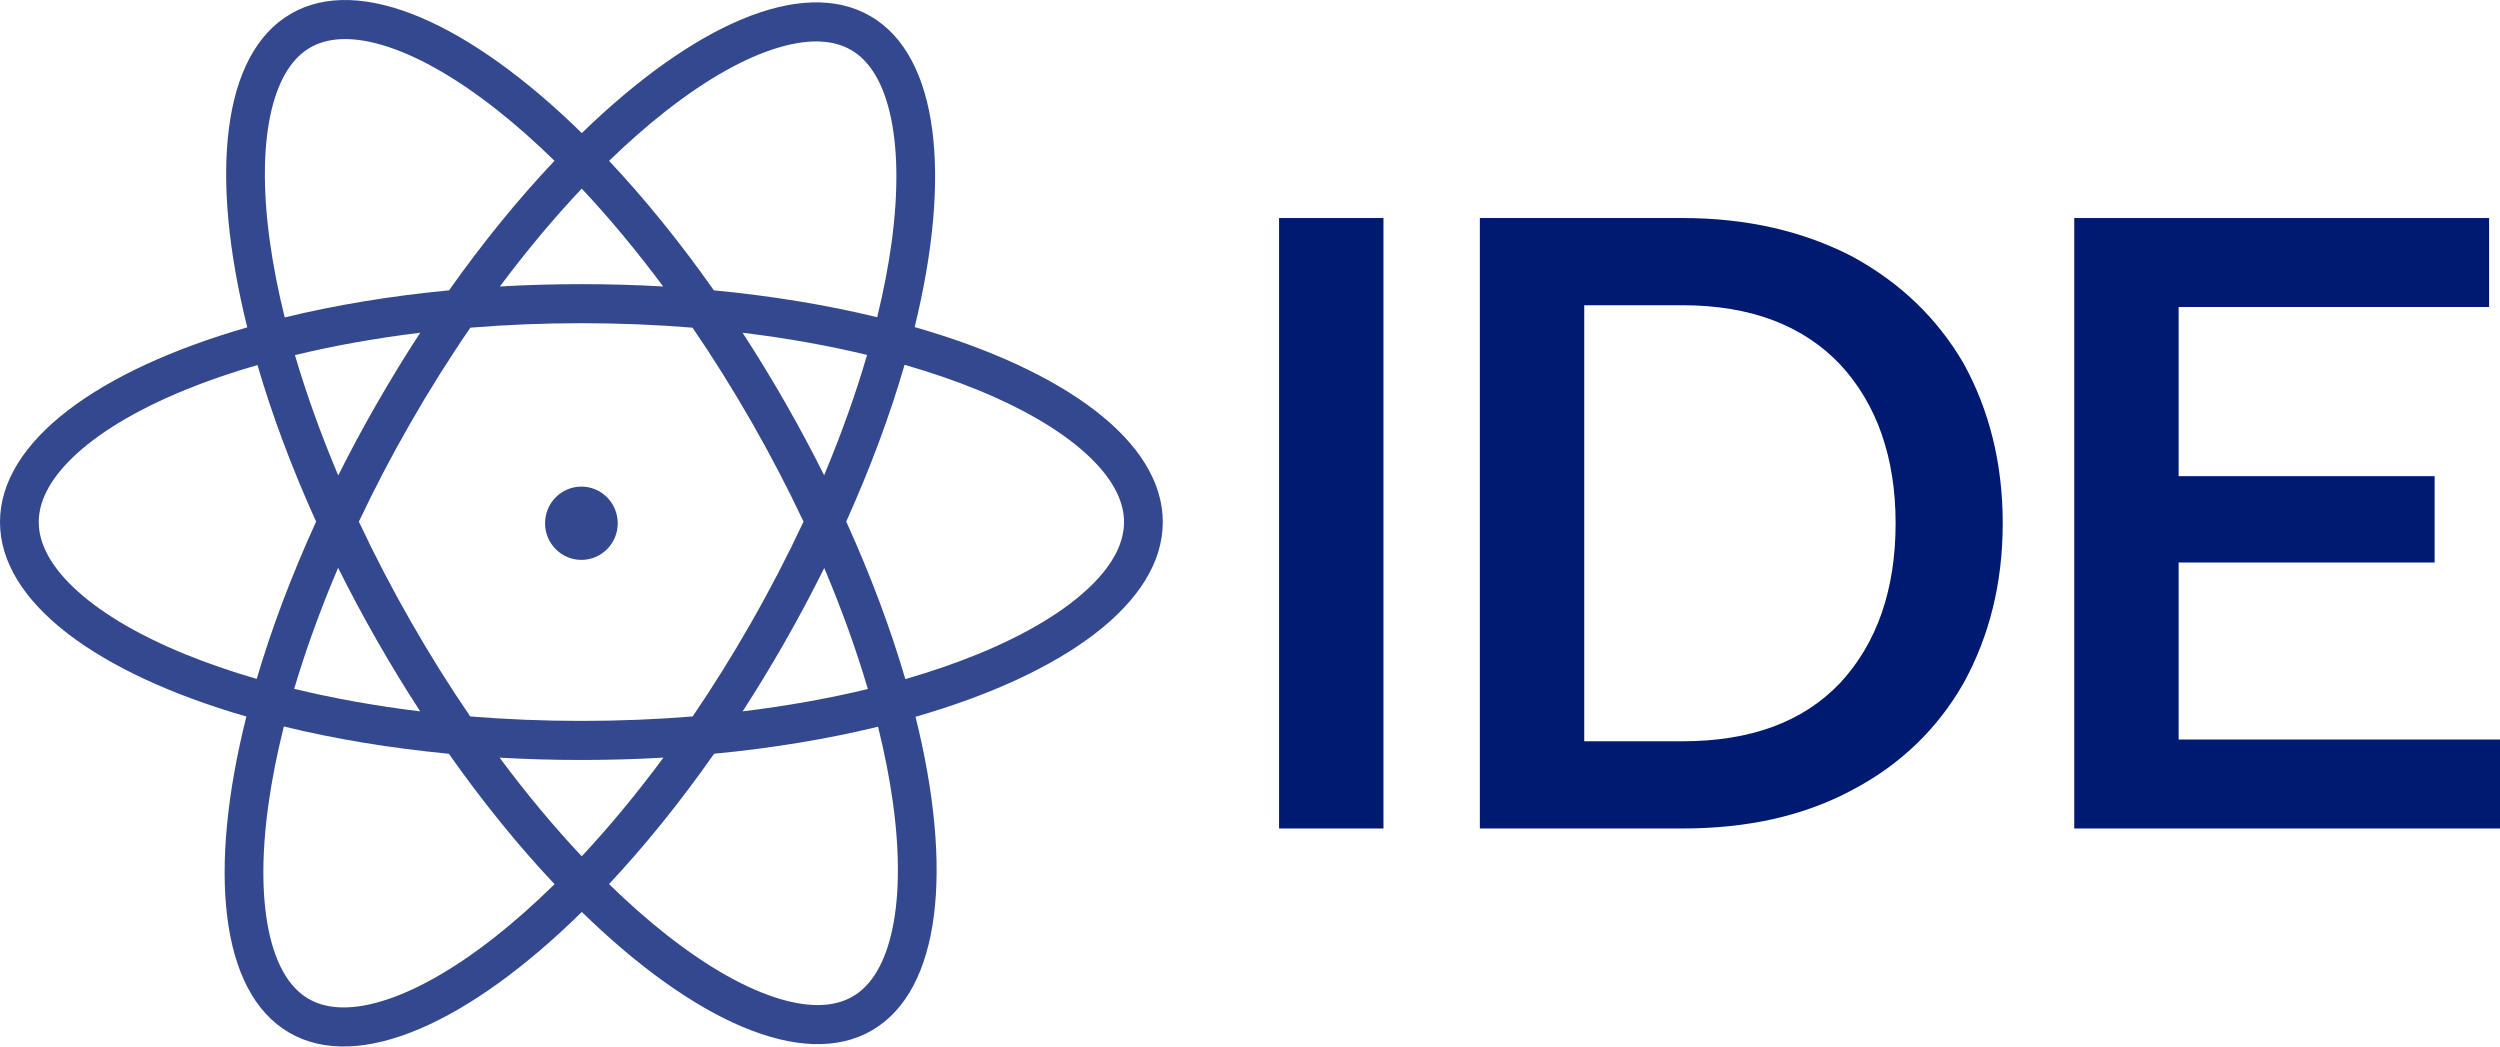
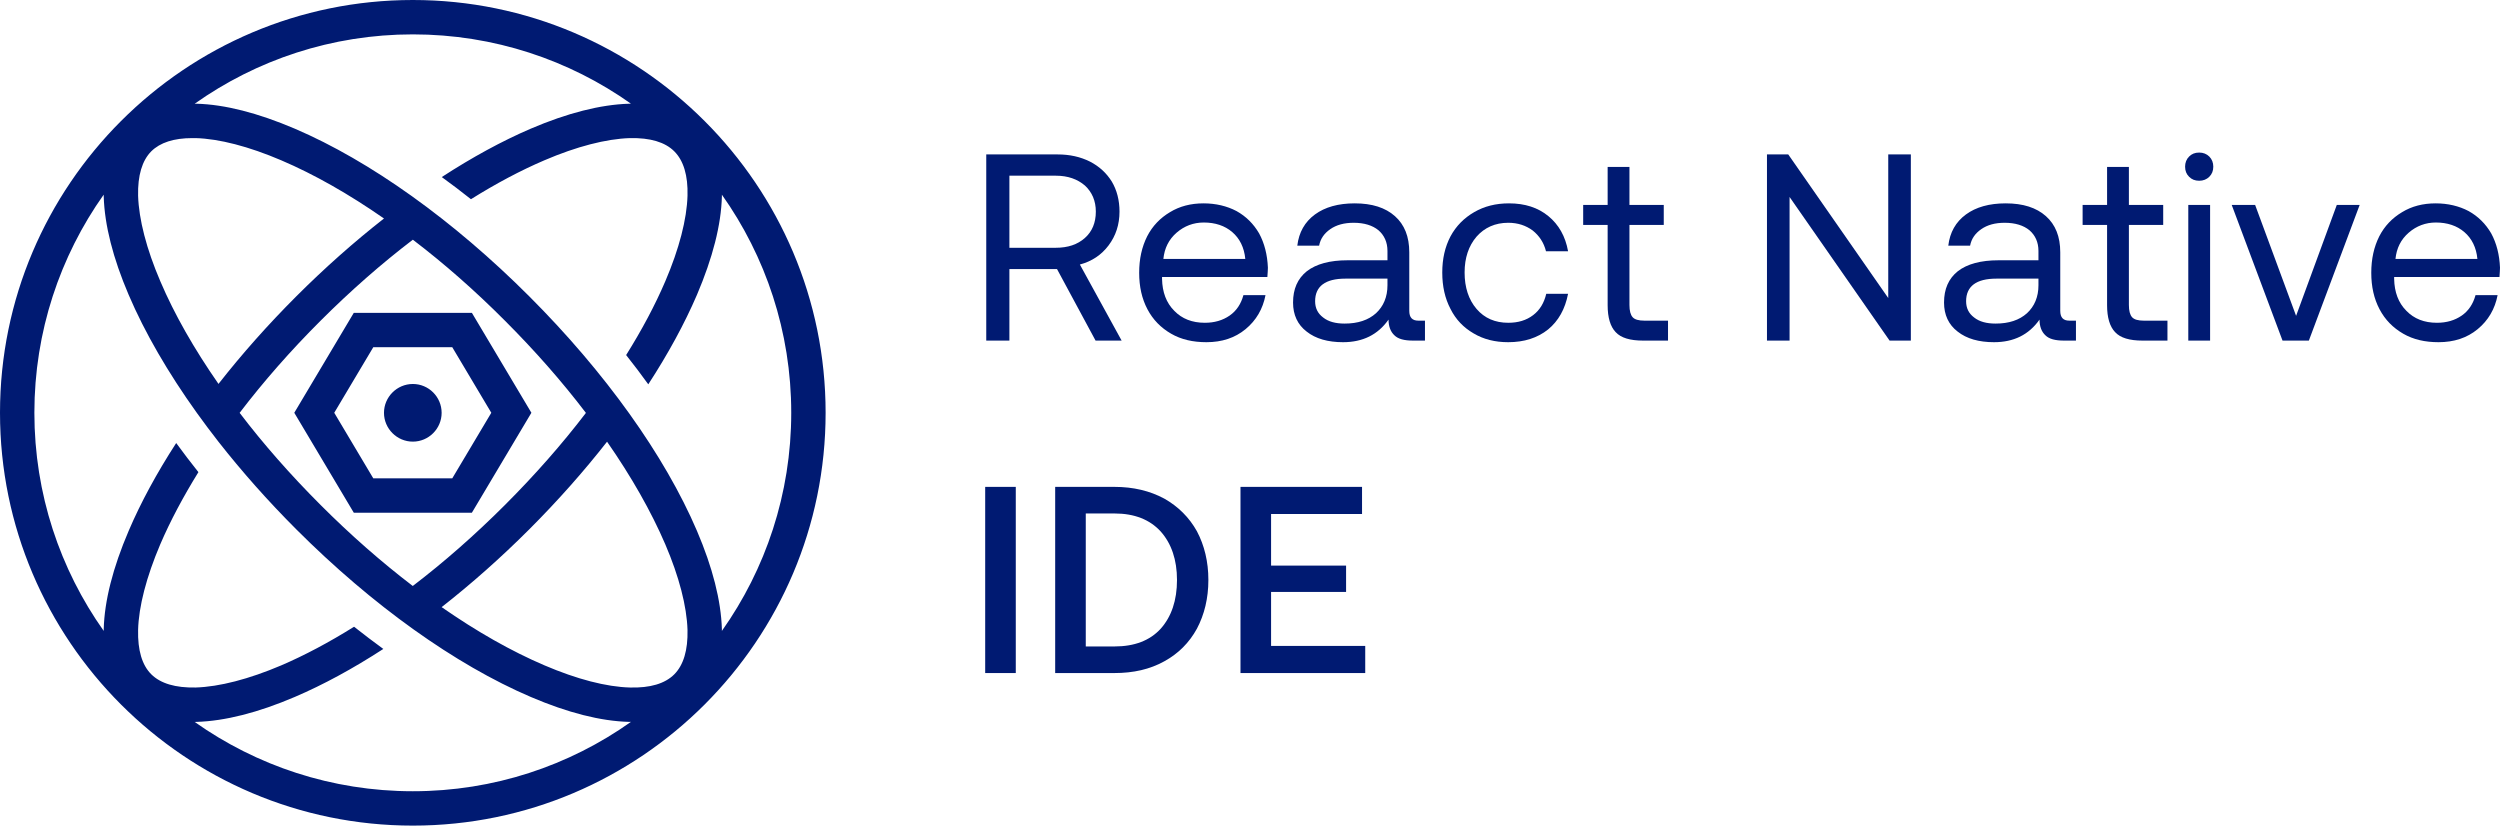
- <svg xmlns="http://www.w3.org/2000/svg" width="86" height="36" viewBox="0 0 86 36" fill="none">
-   <path fill-rule="evenodd" clip-rule="evenodd" d="M8.506 11.261C7.204 6.023 7.624 1.861 10 0.477C12.379 -0.91 16.167 0.811 20.015 4.578C23.835 0.867 27.586 -0.819 29.948 0.558C32.31 1.935 32.739 6.057 31.464 11.252C36.626 12.732 40 15.184 40 17.959C40 20.728 36.638 23.177 31.494 24.657C32.796 29.895 32.376 34.057 30 35.442C27.627 36.825 23.853 35.117 20.015 31.371C16.149 35.174 12.338 36.916 9.948 35.523C7.558 34.131 7.147 29.928 8.476 24.649C3.349 23.167 0 20.723 0 17.959C0 15.19 3.361 12.742 8.506 11.261ZM9.794 10.919C9.568 10.006 9.397 9.131 9.283 8.305C9.027 6.454 9.066 4.916 9.346 3.763C9.625 2.614 10.11 1.964 10.665 1.64C11.221 1.317 12.021 1.218 13.146 1.548C14.276 1.88 15.614 2.615 17.075 3.764C17.731 4.28 18.401 4.871 19.075 5.531C17.847 6.828 16.623 8.325 15.447 9.988C13.428 10.18 11.527 10.498 9.794 10.919ZM20.95 30.413C21.616 31.062 22.277 31.645 22.925 32.155C24.385 33.304 25.723 34.039 26.853 34.37C27.979 34.701 28.778 34.602 29.334 34.278C29.89 33.955 30.374 33.305 30.653 32.156C30.934 31.002 30.972 29.465 30.717 27.614C30.603 26.788 30.432 25.912 30.205 24.999C28.476 25.419 26.579 25.736 24.565 25.929C23.394 27.599 22.175 29.105 20.95 30.413ZM31.143 23.361C32.039 23.103 32.875 22.814 33.641 22.501C35.356 21.799 36.656 20.997 37.506 20.175C38.352 19.357 38.667 18.608 38.667 17.959C38.667 17.31 38.352 16.561 37.506 15.743C36.656 14.921 35.356 14.119 33.641 13.417C32.868 13.1 32.023 12.81 31.117 12.549C30.619 14.269 29.947 16.085 29.11 17.942C29.957 19.808 30.637 21.632 31.143 23.361ZM28.354 19.539C28.962 20.974 29.462 22.371 29.854 23.702C28.52 24.025 27.076 24.285 25.546 24.471C26.033 23.719 26.509 22.939 26.97 22.133C27.465 21.267 27.927 20.4 28.354 19.539ZM28.35 16.348C28.949 14.921 29.443 13.532 29.827 12.209C28.501 11.889 27.065 11.631 25.545 11.447C26.05 12.224 26.544 13.032 27.022 13.867C27.495 14.696 27.938 15.524 28.35 16.348ZM23.823 11.272C24.526 12.3 25.211 13.392 25.868 14.54C26.521 15.682 27.113 16.821 27.641 17.945C27.099 19.104 26.491 20.28 25.816 21.46C25.177 22.578 24.51 23.642 23.827 24.646C22.593 24.746 21.314 24.799 20 24.799C18.688 24.799 17.409 24.746 16.176 24.646C15.473 23.618 14.788 22.527 14.132 21.379C13.473 20.227 12.877 19.078 12.345 17.945C12.863 16.848 13.442 15.736 14.08 14.621C14.754 13.443 15.458 12.323 16.181 11.272C17.412 11.171 18.689 11.118 20 11.118C21.312 11.118 22.59 11.171 23.823 11.272ZM24.558 9.988C26.563 10.18 28.453 10.494 30.175 10.912C30.391 10.03 30.554 9.185 30.665 8.386C30.92 6.535 30.882 4.998 30.601 3.844C30.322 2.695 29.838 2.046 29.282 1.722C28.726 1.398 27.927 1.299 26.801 1.63C25.671 1.961 24.333 2.696 22.873 3.845C22.243 4.341 21.6 4.906 20.952 5.534C22.174 6.833 23.39 8.329 24.558 9.988ZM20.012 6.488C20.951 7.489 21.892 8.617 22.813 9.855C21.894 9.802 20.955 9.775 20 9.775C19.048 9.775 18.112 9.802 17.196 9.855C18.122 8.615 19.068 7.487 20.012 6.488ZM10.874 17.943C10.025 19.804 9.341 21.626 8.831 23.354C7.944 23.097 7.117 22.811 6.359 22.501C4.644 21.799 3.344 20.997 2.494 20.175C1.649 19.357 1.333 18.608 1.333 17.959C1.333 17.31 1.649 16.561 2.494 15.743C3.344 14.921 4.644 14.119 6.359 13.417C7.125 13.104 7.96 12.815 8.857 12.557C9.359 14.276 10.034 16.089 10.874 17.943ZM11.635 16.355C11.032 14.928 10.535 13.539 10.146 12.216C11.48 11.893 12.925 11.632 14.456 11.446C13.932 12.249 13.42 13.084 12.926 13.949C12.466 14.752 12.036 15.555 11.635 16.355ZM11.631 19.533C12.048 20.369 12.497 21.21 12.978 22.051C13.456 22.886 13.949 23.694 14.454 24.471C12.914 24.284 11.461 24.021 10.12 23.696C10.515 22.364 11.02 20.967 11.631 19.533ZM15.44 25.929C13.412 25.736 11.503 25.416 9.764 24.991C9.527 25.937 9.349 26.842 9.231 27.695C8.975 29.546 9.014 31.084 9.294 32.237C9.573 33.386 10.058 34.036 10.614 34.36C11.169 34.683 11.969 34.782 13.094 34.452C14.224 34.12 15.562 33.385 17.023 32.236C17.696 31.706 18.384 31.097 19.077 30.416C17.846 29.11 16.619 27.603 15.44 25.929ZM17.186 26.063C18.114 27.312 19.064 28.449 20.012 29.457C20.955 28.447 21.899 27.31 22.822 26.062C21.9 26.116 20.958 26.143 20 26.143C19.045 26.143 18.105 26.116 17.186 26.063Z" fill="#33488E" />
-   <path d="M21.25 18C21.25 18.696 20.69 19.26 20 19.26C19.31 19.26 18.75 18.696 18.75 18C18.75 17.304 19.31 16.739 20 16.739C20.69 16.739 21.25 17.304 21.25 18Z" fill="#33488E" />
-   <path d="M44 7.5H47.591V28.5H44V7.5Z" fill="#001A72" />
-   <path d="M50.907 7.5H57.871C60.088 7.5 62.024 7.95 63.71 8.82C65.365 9.72 66.646 10.95 67.552 12.51C68.426 14.1 68.894 15.93 68.894 18C68.894 20.07 68.426 21.9 67.552 23.49C66.646 25.08 65.365 26.31 63.71 27.18C62.024 28.08 60.088 28.5 57.871 28.5H50.907V7.5ZM57.871 25.5C60.213 25.5 62.024 24.84 63.304 23.49C64.553 22.14 65.209 20.31 65.209 18C65.209 15.72 64.553 13.89 63.304 12.54C62.024 11.19 60.213 10.5 57.871 10.5H54.498V25.5H57.871Z" fill="#001A72" />
-   <path d="M71.354 7.5H85.625V10.56H74.945V16.38H83.751V19.35H74.945V25.44H86V28.5H71.354V7.5Z" fill="#001A72" />
+ <svg xmlns="http://www.w3.org/2000/svg" width="964" height="319" viewBox="0 0 964 319" fill="none">
+   <path d="M170.293 159.191C170.293 165.293 165.293 170.293 159.191 170.293C153.089 170.293 148.064 165.293 148.064 159.191C148.064 153.089 153.063 148.064 159.191 148.064C165.319 148.064 170.293 153.063 170.293 159.191ZM318.357 159.165C318.357 246.953 246.953 318.357 159.191 318.357C71.43 318.357 0 246.953 0 159.165C0 71.378 71.404 0 159.191 0C246.978 0 318.357 71.404 318.357 159.165ZM53.252 75.455C53.534 84.582 56.482 96.017 61.815 108.452C67.225 121.169 74.865 134.552 84.249 148.038C93.222 136.578 103.299 125.22 114.246 114.272C125.194 103.324 136.603 93.222 148.064 84.249C134.578 74.865 121.194 67.251 108.452 61.815C95.915 56.457 84.505 53.508 75.429 53.252H74.173C67.045 53.252 61.738 54.969 58.328 58.354C54.79 61.918 53.072 67.686 53.252 75.455ZM265.105 242.902C264.823 233.774 261.874 222.365 256.541 209.905C251.08 197.188 243.466 183.804 234.082 170.318C225.108 181.779 215.032 193.162 204.085 204.11C193.111 215.084 181.753 225.134 170.293 234.108C183.779 243.491 197.162 251.106 209.905 256.541C222.416 261.9 233.851 264.874 242.927 265.105C250.696 265.31 256.413 263.618 260.003 260.028C263.566 256.439 265.284 250.67 265.105 242.902ZM225.929 159.217C216.776 147.192 206.264 135.219 194.701 123.656C183.189 112.093 171.216 101.581 159.191 92.428C147.167 101.606 135.168 112.118 123.63 123.656C112.067 135.193 101.581 147.167 92.402 159.191C101.555 171.216 112.067 183.163 123.63 194.726C135.168 206.289 147.141 216.776 159.165 225.954C171.19 216.776 183.163 206.264 194.701 194.726C206.238 183.189 216.75 171.241 225.929 159.217ZM243.286 278.36C243.055 278.386 242.799 278.36 242.568 278.36C231.672 278.078 218.929 274.848 204.674 268.746C175.574 256.311 143.449 233.338 114.246 204.11C103.299 193.162 93.222 181.779 84.249 170.344C81.352 166.626 78.557 162.909 75.891 159.191C64.815 143.731 55.867 128.322 49.611 113.682C43.56 99.53 40.33 86.787 39.996 75.814C39.996 75.557 39.996 75.327 39.971 75.07C23.152 98.837 13.255 127.861 13.255 159.165C13.255 190.47 23.152 219.493 39.996 243.286V242.594C40.279 231.698 43.509 218.955 49.611 204.7C54.303 193.726 60.482 182.343 67.943 170.831C70.66 174.574 73.532 178.318 76.506 182.061C70.635 191.547 65.661 200.88 61.789 209.905C56.457 222.442 53.483 233.851 53.252 242.927C53.072 250.696 54.764 256.465 58.328 260.003C61.918 263.566 67.661 265.259 75.455 265.105C84.582 264.823 95.992 261.874 108.452 256.567C117.528 252.67 126.963 247.645 136.526 241.671C140.295 244.645 144.039 247.491 147.807 250.234C136.193 257.772 124.707 264.028 113.657 268.746C99.504 274.796 86.762 278.027 75.814 278.36C75.557 278.386 75.301 278.386 75.07 278.386C98.863 295.205 127.886 305.101 159.191 305.101C190.496 305.101 219.519 295.205 243.286 278.36ZM278.36 242.568V243.286C295.205 219.493 305.101 190.47 305.101 159.165C305.101 127.861 295.205 98.837 278.36 75.07C278.386 75.301 278.36 75.557 278.36 75.788C278.078 86.685 274.822 99.427 268.746 113.682C263.951 124.835 257.618 136.449 249.978 148.192C247.26 144.423 244.414 140.654 241.44 136.911C247.491 127.245 252.593 117.682 256.541 108.452C261.9 95.94 264.848 84.505 265.105 75.429C265.31 67.686 263.592 61.943 260.003 58.354C256.439 54.79 250.721 53.098 242.902 53.252C233.774 53.534 222.339 56.482 209.905 61.815C200.726 65.738 191.24 70.789 181.599 76.814C177.856 73.84 174.113 70.994 170.344 68.276C182.01 60.687 193.573 54.38 204.674 49.611C218.827 43.56 231.569 40.33 242.543 39.996C242.799 39.996 243.055 39.996 243.286 39.971C219.519 23.152 190.496 13.255 159.191 13.255C127.886 13.255 98.863 23.152 75.07 39.996C75.301 39.971 75.557 39.996 75.788 39.996C86.659 40.279 99.401 43.535 113.657 49.611C142.782 62.071 174.882 85.044 204.085 114.272C233.338 143.526 256.311 175.626 268.746 204.7C274.796 218.852 278.027 231.595 278.36 242.568ZM204.905 159.165L181.958 120.63H136.424L113.477 159.165L136.424 197.701H181.958L204.905 159.165ZM128.886 159.165L143.936 133.886H174.395L189.445 159.165L174.395 184.445H143.936L128.886 159.165Z" fill="#001A72" />
+   <path d="M407.785 59.546C412.502 59.546 416.604 60.469 420.296 62.315C423.886 64.161 426.655 66.725 428.706 70.007C430.654 73.288 431.68 77.186 431.68 81.595C431.68 86.621 430.244 90.928 427.475 94.62C424.706 98.312 421.014 100.773 416.399 102.004L432.5 131.335H422.45L407.58 103.747H389.222V131.335H380.3V59.546H407.785ZM389.222 95.543H407.067C411.784 95.543 415.476 94.312 418.348 91.748C421.117 89.287 422.553 85.903 422.553 81.595C422.553 77.493 421.117 74.109 418.348 71.545C415.476 69.084 411.784 67.75 407.169 67.75H389.222V95.543Z" fill="#001A72" />
+   <path d="M442.342 91.133C444.393 87.133 447.367 84.057 451.161 81.8C454.853 79.544 459.161 78.416 464.083 78.416C468.801 78.416 473.108 79.442 476.8 81.39C480.492 83.441 483.364 86.313 485.517 90.005C487.568 93.799 488.697 98.209 488.902 103.234C488.902 104.055 488.799 105.183 488.697 106.824H448.085V107.542C448.187 112.67 449.726 116.772 452.802 119.848C455.776 122.925 459.673 124.463 464.596 124.463C468.288 124.463 471.467 123.54 474.134 121.694C476.8 119.848 478.544 117.182 479.467 113.798H487.979C486.953 119.13 484.389 123.54 480.287 126.925C476.185 130.309 471.16 131.95 465.211 131.95C459.981 131.95 455.469 130.924 451.572 128.668C447.675 126.412 444.598 123.335 442.444 119.233C440.291 115.131 439.265 110.516 439.265 105.183C439.265 99.85 440.291 95.235 442.342 91.133ZM480.185 99.85C479.774 95.44 478.031 91.953 475.159 89.492C472.288 87.031 468.596 85.8 464.186 85.8C460.186 85.8 456.699 87.133 453.725 89.697C450.649 92.364 449.008 95.748 448.598 99.85H480.185Z" fill="#001A72" />
+   <path d="M549.468 123.643V131.335H544.853C541.468 131.335 539.11 130.719 537.674 129.283C536.238 127.95 535.418 125.899 535.418 123.233C531.315 129.078 525.47 131.95 517.881 131.95C512.035 131.95 507.318 130.617 503.831 127.848C500.344 125.181 498.6 121.387 498.6 116.669C498.6 111.439 500.344 107.439 503.933 104.568C507.523 101.799 512.753 100.363 519.624 100.363H535.007V96.773C535.007 93.389 533.777 90.723 531.521 88.774C529.264 86.928 526.085 85.903 521.983 85.903C518.291 85.903 515.317 86.723 512.958 88.364C510.599 90.005 509.164 92.056 508.651 94.722H500.241C500.857 89.595 503.113 85.595 507.01 82.724C510.907 79.852 516.035 78.416 522.393 78.416C529.059 78.416 534.187 80.057 537.879 83.339C541.571 86.621 543.417 91.236 543.417 97.286V119.848C543.417 122.412 544.545 123.643 546.904 123.643H549.468ZM535.007 107.439H518.804C511.009 107.439 507.112 110.413 507.112 116.156C507.112 118.823 508.138 120.874 510.189 122.412C512.24 124.053 515.009 124.771 518.496 124.771C523.624 124.771 527.623 123.438 530.598 120.771C533.469 118.105 535.007 114.516 535.007 110.003V107.439Z" fill="#001A72" />
+   <path d="M596.955 127.027C592.852 130.309 587.725 131.95 581.571 131.95C576.444 131.95 572.034 130.822 568.239 128.566C564.342 126.309 561.368 123.233 559.317 119.13C557.163 115.028 556.138 110.413 556.138 105.08C556.138 99.85 557.163 95.235 559.317 91.133C561.471 87.133 564.547 84.057 568.444 81.8C572.341 79.544 576.751 78.416 581.879 78.416C588.032 78.416 593.058 80.057 597.057 83.339C601.057 86.621 603.621 91.133 604.646 96.876H596.134C595.314 93.594 593.57 90.928 591.006 88.877C588.34 86.928 585.263 85.903 581.571 85.903C576.546 85.903 572.444 87.749 569.367 91.236C566.291 94.825 564.752 99.44 564.752 105.08C564.752 110.824 566.291 115.541 569.367 119.13C572.444 122.72 576.546 124.463 581.571 124.463C585.366 124.463 588.545 123.54 591.212 121.489C593.775 119.541 595.416 116.772 596.237 113.285H604.646C603.518 119.13 600.954 123.745 596.955 127.027Z" fill="#001A72" />
+   <path d="M619.907 86.723H610.472V79.031H619.907V64.366H628.316V79.031H641.546V86.723H628.316V117.592C628.316 119.848 628.727 121.387 629.547 122.31C630.368 123.233 631.906 123.643 634.06 123.643H643.187V131.335H633.547C628.624 131.335 625.035 130.309 622.984 128.053C620.932 125.899 619.907 122.412 619.907 117.695V86.723Z" fill="#001A72" />
+   <path d="M681.343 131.335V59.546H689.547L728.108 114.926V59.546H736.825V131.335H728.621L690.06 75.955V131.335H681.343Z" fill="#001A72" />
+   <path d="M800.487 123.643V131.335H795.872C792.488 131.335 790.129 130.719 788.693 129.283C787.258 127.95 786.437 125.899 786.437 123.233C782.335 129.078 776.489 131.95 768.9 131.95C763.055 131.95 758.337 130.617 754.85 127.848C751.363 125.181 749.62 121.387 749.62 116.669C749.62 111.439 751.363 107.439 754.953 104.568C758.542 101.799 763.772 100.363 770.644 100.363H786.027V96.773C786.027 93.389 784.796 90.723 782.54 88.774C780.284 86.928 777.105 85.903 773.002 85.903C769.31 85.903 766.336 86.723 763.978 88.364C761.619 90.005 760.183 92.056 759.67 94.722H751.261C751.876 89.595 754.132 85.595 758.029 82.724C761.927 79.852 767.054 78.416 773.413 78.416C780.079 78.416 785.207 80.057 788.898 83.339C792.59 86.621 794.436 91.236 794.436 97.286V119.848C794.436 122.412 795.565 123.643 797.923 123.643H800.487ZM786.027 107.439H769.823C762.029 107.439 758.132 110.413 758.132 116.156C758.132 118.823 759.158 120.874 761.209 122.412C763.26 124.053 766.029 124.771 769.516 124.771C774.643 124.771 778.643 123.438 781.617 120.771C784.489 118.105 786.027 114.516 786.027 110.003V107.439Z" fill="#001A72" />
+   <path d="M812.49 86.723H803.055V79.031H812.49V64.366H820.9V79.031H834.129V86.723H820.9V117.592C820.9 119.848 821.31 121.387 822.13 122.31C822.951 123.233 824.489 123.643 826.643 123.643H835.77V131.335H826.13C821.207 131.335 817.618 130.309 815.567 128.053C813.516 125.899 812.49 122.412 812.49 117.695V86.723Z" fill="#001A72" />
+   <path d="M851.906 60.366C852.931 61.392 853.444 62.725 853.444 64.263C853.444 65.904 852.931 67.135 851.906 68.161C850.88 69.186 849.547 69.699 848.009 69.699C846.368 69.699 845.137 69.186 844.112 68.161C843.086 67.135 842.573 65.904 842.573 64.263C842.573 62.725 843.086 61.392 844.112 60.366C845.137 59.341 846.368 58.828 848.009 58.828C849.547 58.828 850.88 59.341 851.906 60.366ZM843.804 79.031H852.213V131.335H843.804V79.031Z" fill="#001A72" />
+   <path d="M860.555 79.031H869.58L885.373 121.797L901.064 79.031H909.884L890.296 131.335H880.143L860.555 79.031Z" fill="#001A72" />
+   <path d="M917.44 91.133C919.491 87.133 922.465 84.057 926.26 81.8C929.952 79.544 934.259 78.416 939.182 78.416C943.899 78.416 948.207 79.442 951.899 81.39C955.591 83.441 958.462 86.313 960.616 90.005C962.667 93.799 963.795 98.209 964 103.234C964 104.055 963.898 105.183 963.795 106.824H923.183V107.542C923.286 112.67 924.824 116.772 927.901 119.848C930.875 122.925 934.772 124.463 939.694 124.463C943.386 124.463 946.566 123.54 949.232 121.694C951.899 119.848 953.642 117.182 954.565 113.798H963.077C962.052 119.13 959.488 123.54 955.385 126.925C951.283 130.309 946.258 131.95 940.31 131.95C935.08 131.95 930.567 130.924 926.67 128.668C922.773 126.412 919.696 123.335 917.543 119.233C915.389 115.131 914.363 110.516 914.363 105.183C914.363 99.85 915.389 95.235 917.44 91.133ZM955.283 99.85C954.873 95.44 953.129 91.953 950.258 89.492C947.386 87.031 943.694 85.8 939.284 85.8C935.285 85.8 931.798 87.133 928.824 89.697C925.747 92.364 924.106 95.748 923.696 99.85H955.283Z" fill="#001A72" />
+   <path d="M379.89 187.74H391.683V259.528H379.89V187.74Z" fill="#001A72" />
+   <path d="M406.878 187.74H429.748C437.03 187.74 443.388 189.278 448.926 192.252C454.361 195.329 458.566 199.534 461.54 204.867C464.412 210.302 465.95 216.558 465.95 223.634C465.95 230.71 464.412 236.966 461.54 242.402C458.566 247.837 454.361 252.042 448.926 255.016C443.388 258.093 437.03 259.528 429.748 259.528H406.878V187.74ZM429.748 249.273C437.44 249.273 443.388 247.017 447.593 242.402C451.695 237.787 453.849 231.531 453.849 223.634C453.849 215.84 451.695 209.584 447.593 204.969C443.388 200.354 437.44 197.995 429.748 197.995H418.672V249.273H429.748Z" fill="#001A72" />
+   <path d="M478.334 187.74H525.202V198.2H490.128V218.096H519.049V228.249H490.128V249.068H526.433V259.528H478.334V187.74Z" fill="#001A72" />
</svg>
